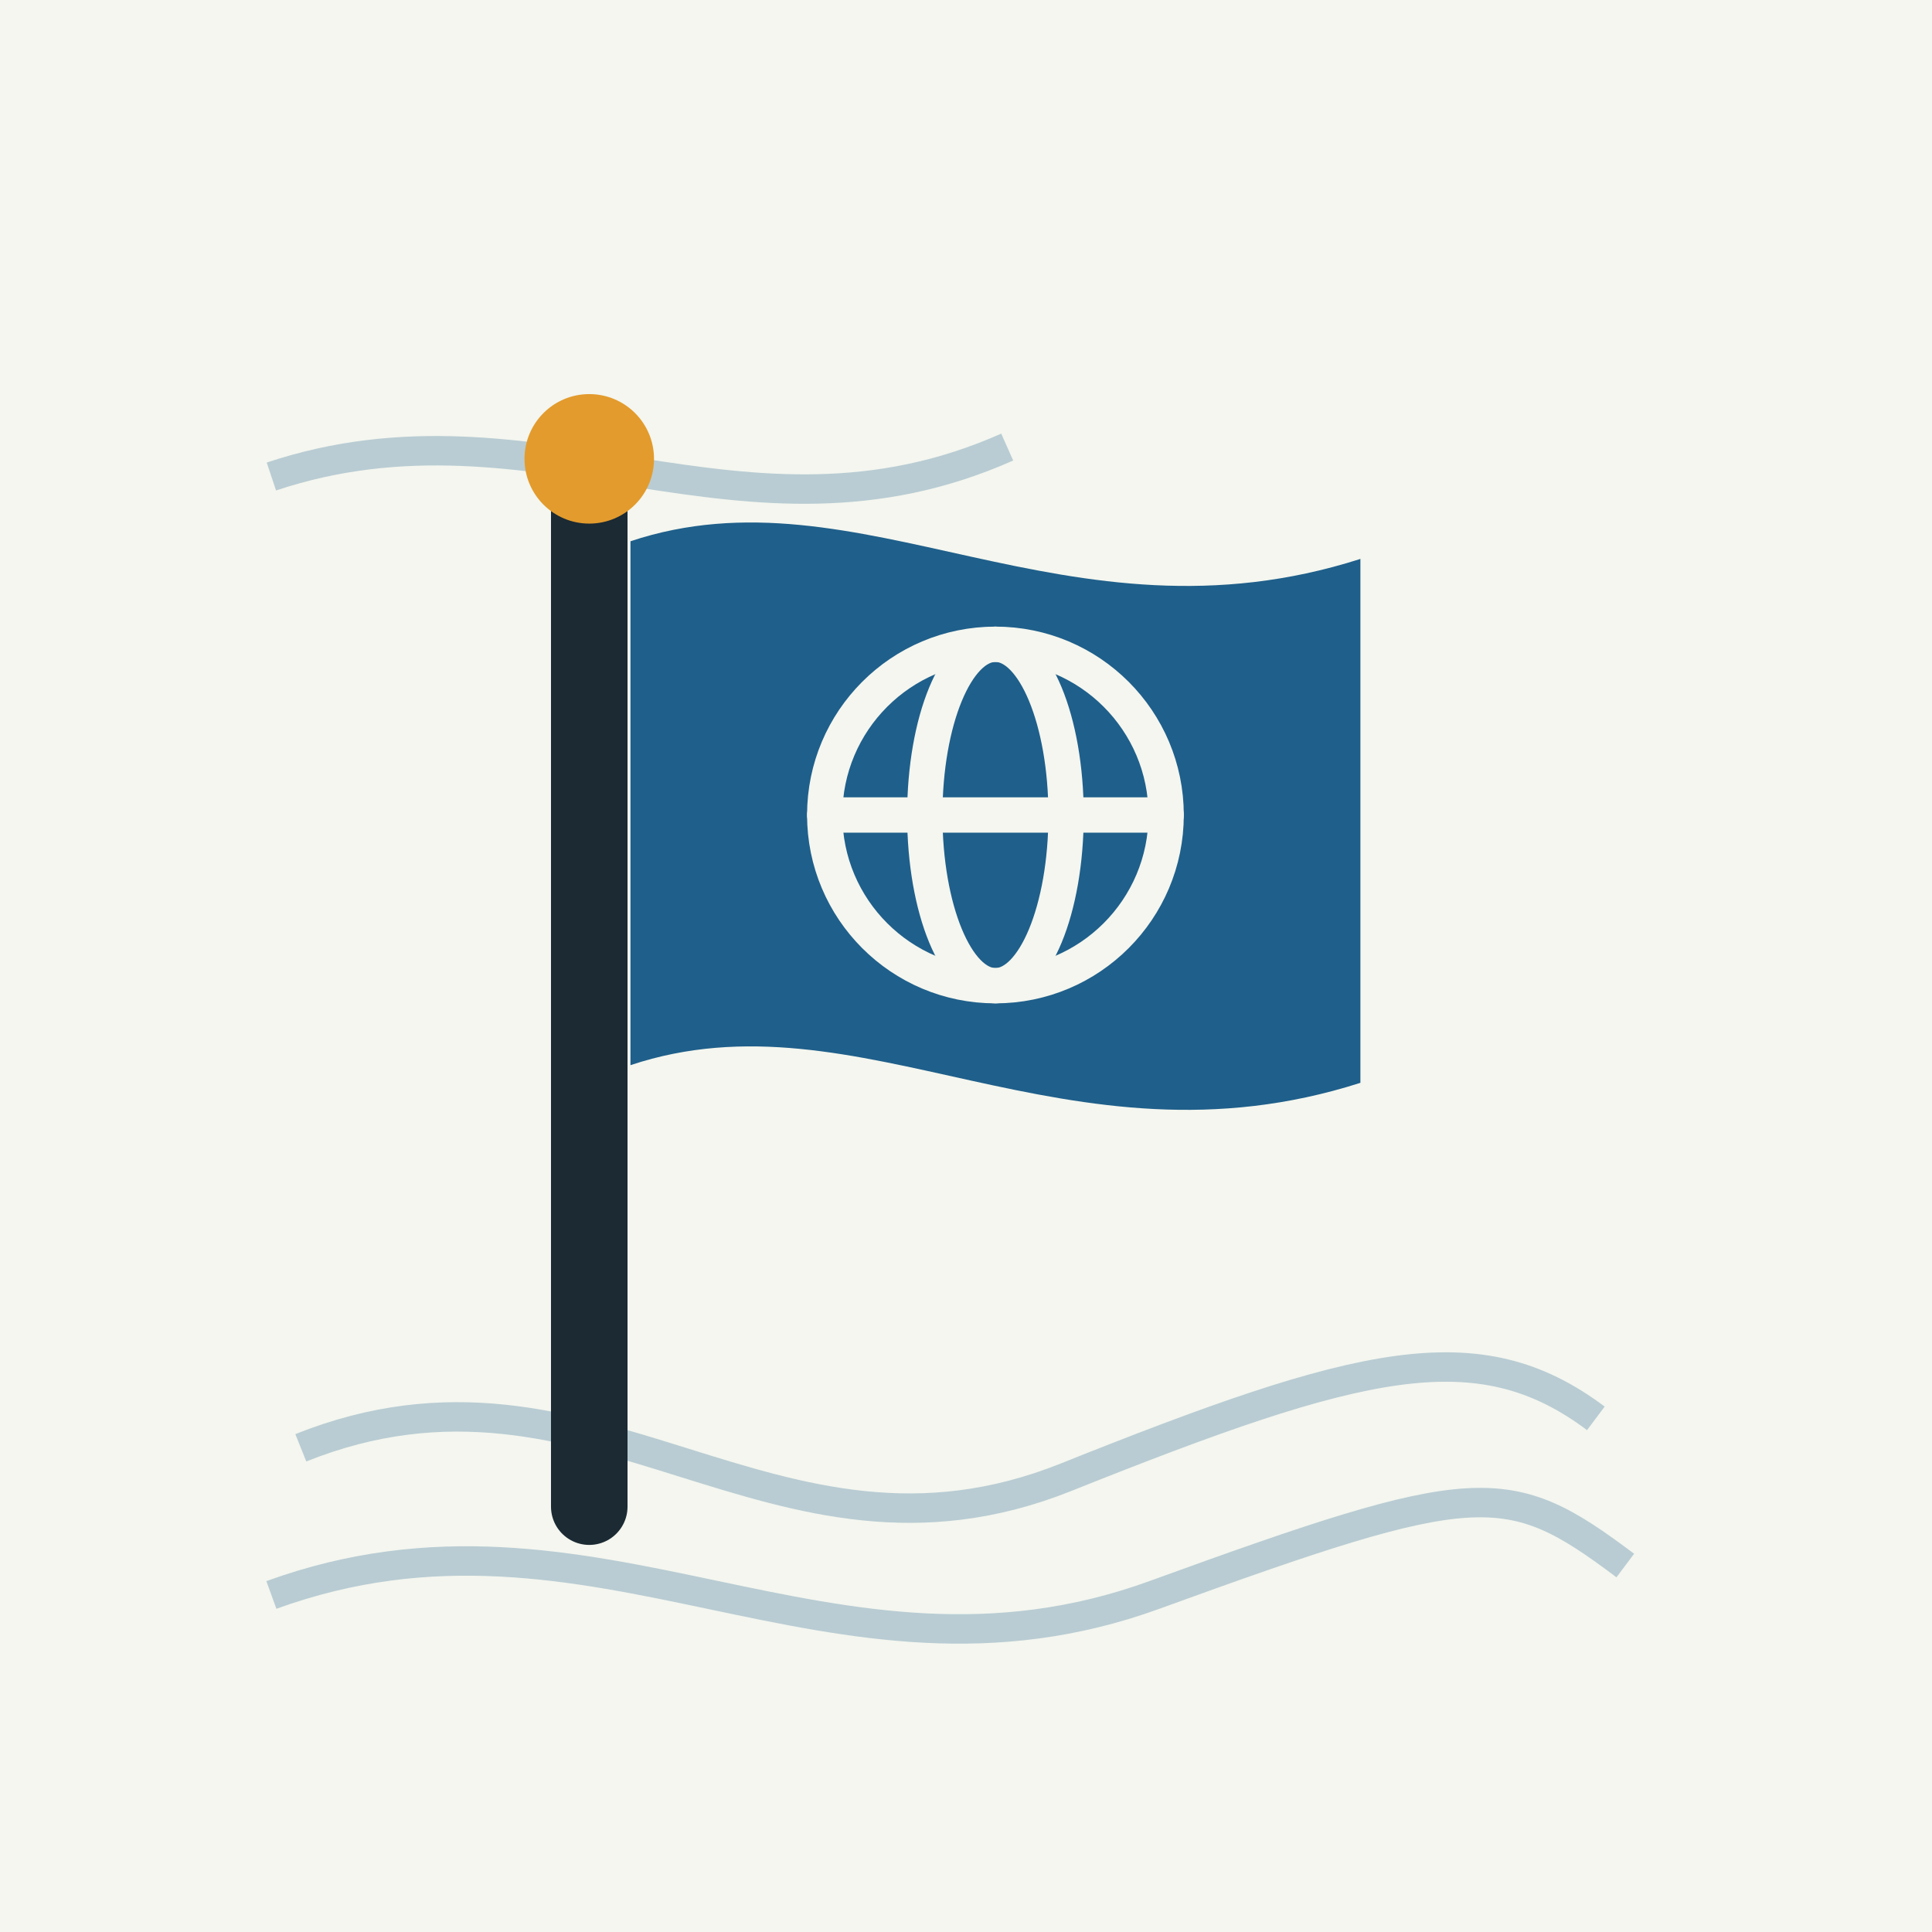
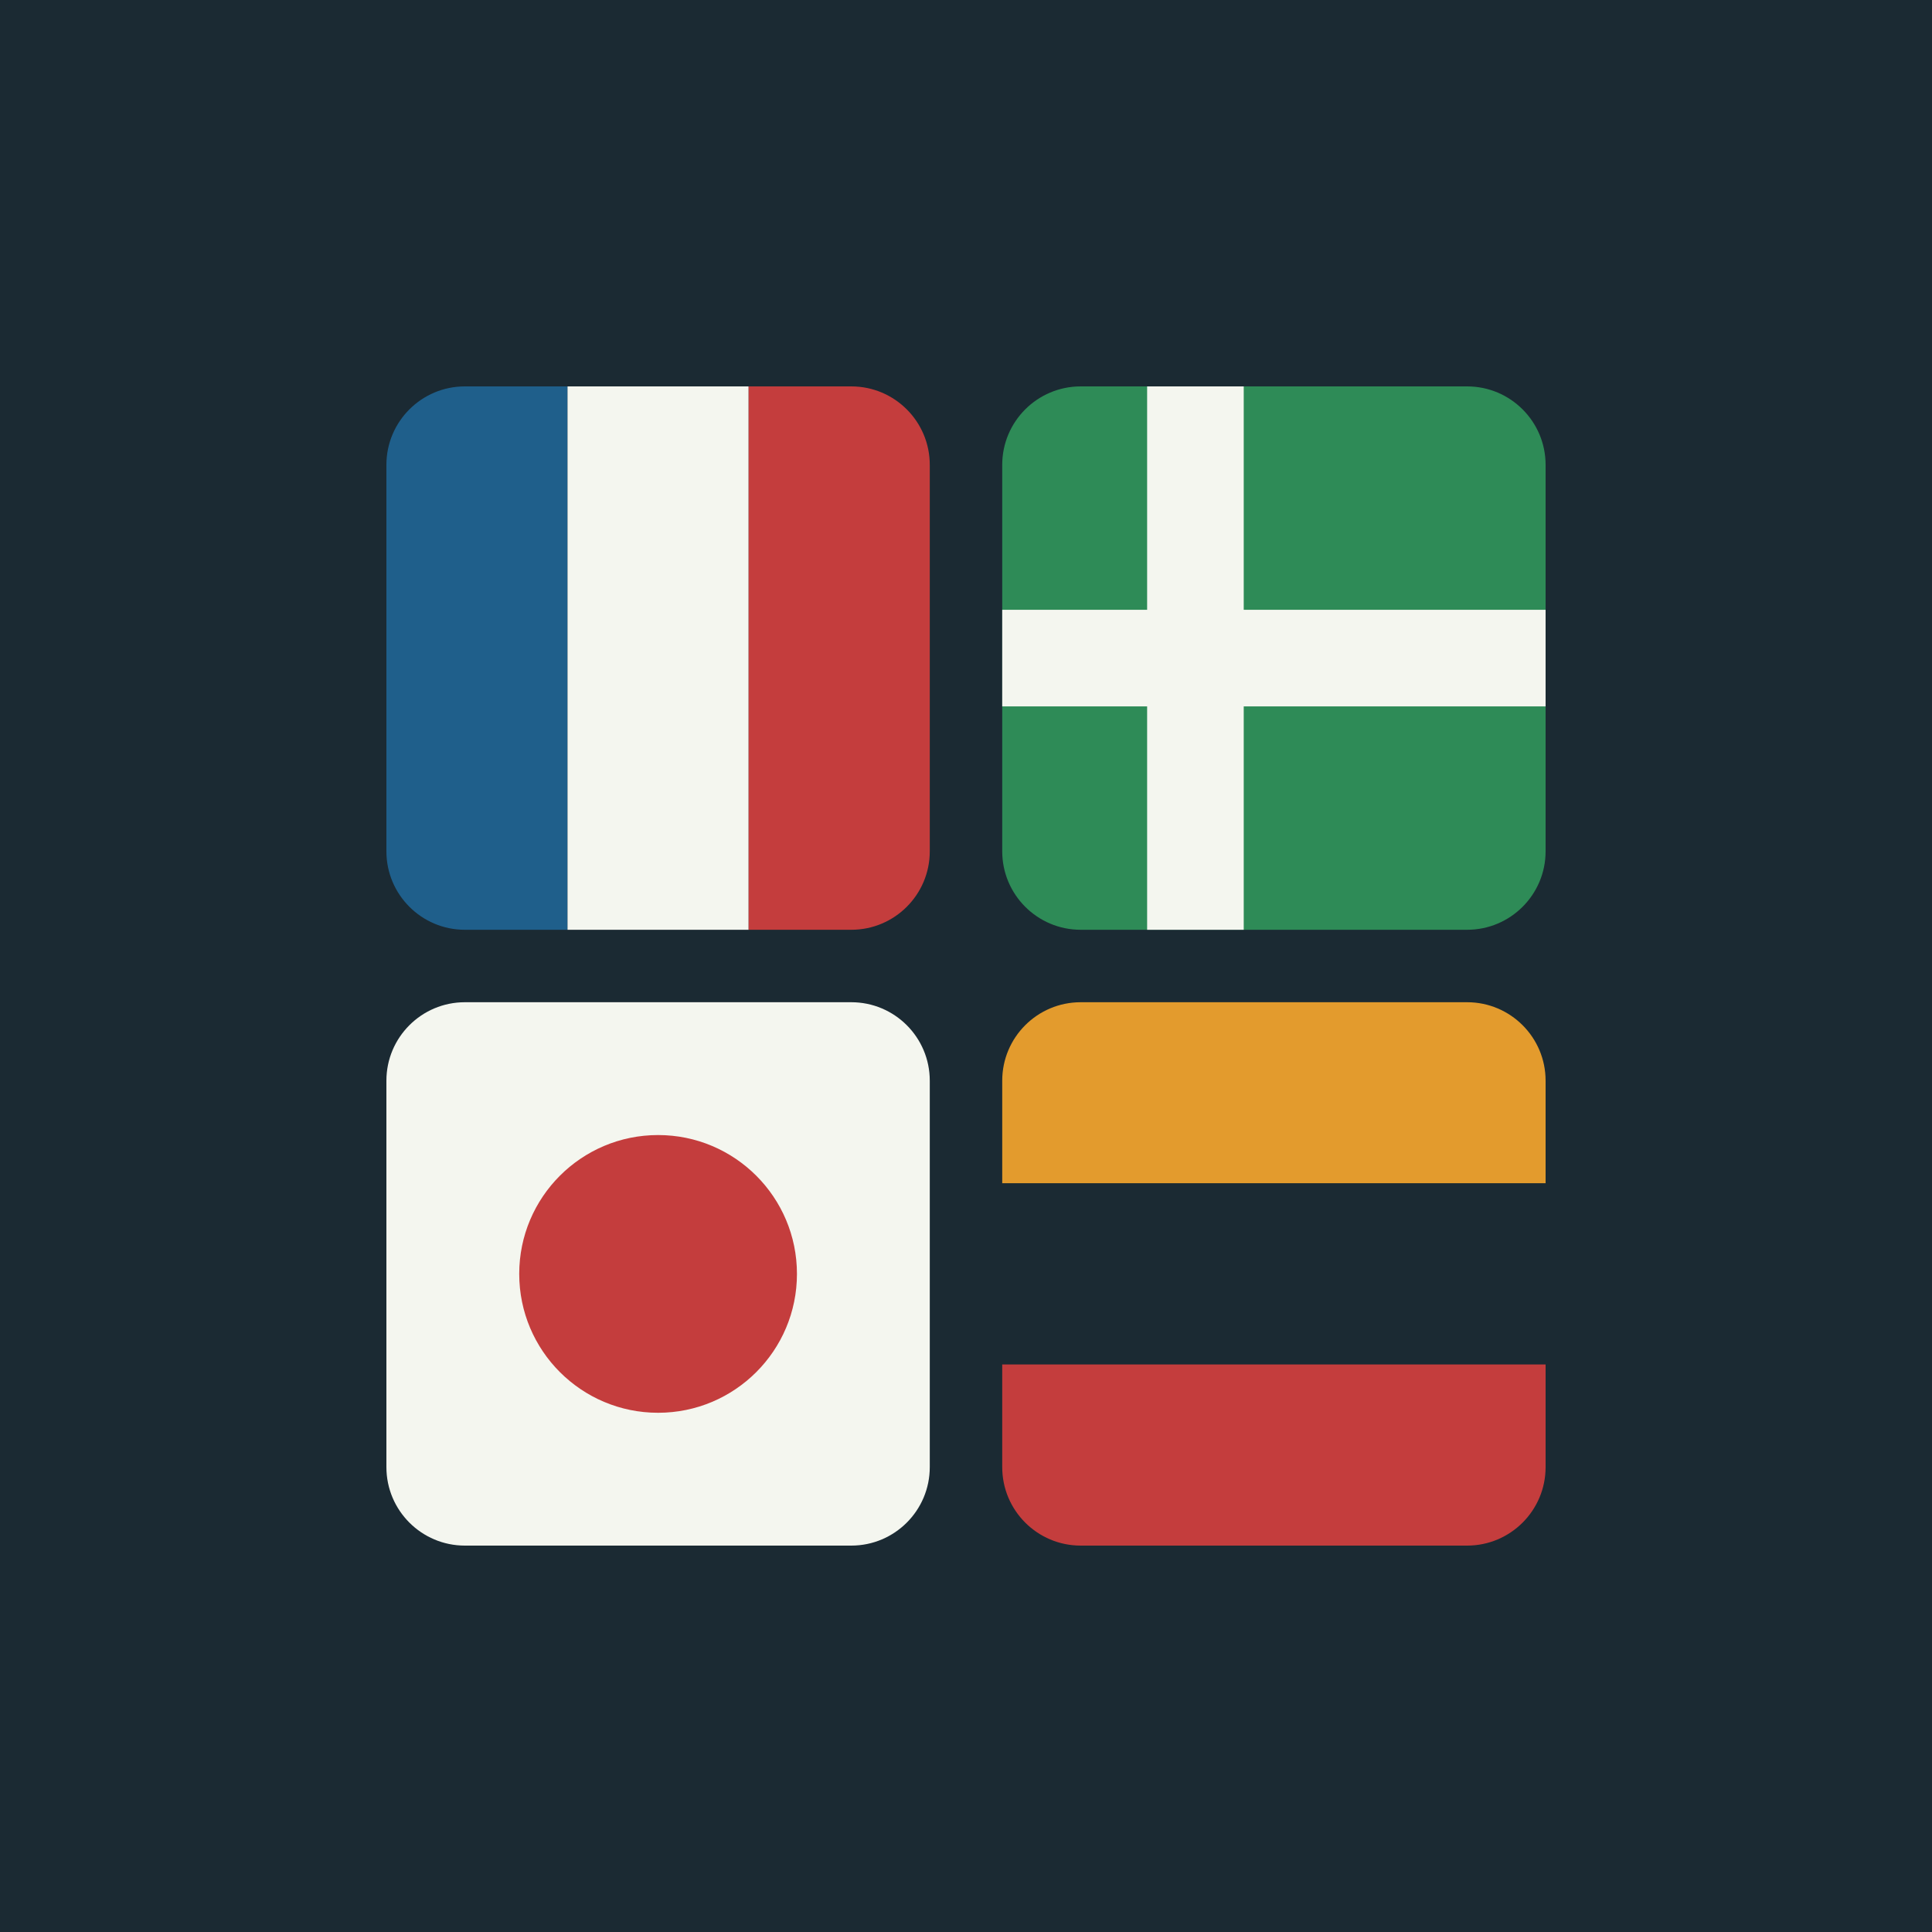
<svg xmlns="http://www.w3.org/2000/svg" viewBox="0 0 512 512">
-   <rect width="512" height="512" fill="#f4f6ef" />
-   <g transform="translate(256 262) scale(.78) translate(-266 -264)">
-     <g fill="none" stroke="#1f5f8b" stroke-width="10" opacity=".28">
-       <path d="M40 420 C140 380 200 470 300 430 S440 380 480 410" />
-       <path d="M30 470 C140 430 220 510 330 470 S450 430 490 460" />
-       <path d="M30 90 C120 60 190 120 280 80" />
+   <rect width="512" height="512" fill="#1b2a33" />
+   <g transform="translate(256 256) scale(.8) translate(-256 -256)">
+     <defs>
+       <clipPath id="t1">
+         <rect x="64" y="64" width="180" height="180" rx="26" />
+       </clipPath>
+       <clipPath id="t2">
+         <rect x="268" y="64" width="180" height="180" rx="26" />
+       </clipPath>
+       <clipPath id="t3">
+         <rect x="64" y="268" width="180" height="180" rx="26" />
+       </clipPath>
+       <clipPath id="t4">
+         <rect x="268" y="268" width="180" height="180" rx="26" />
+       </clipPath>
+     </defs>
+     <g clip-path="url(#t1)">
+       <rect x="64" y="64" width="60" height="180" fill="#1f5f8b" />
+       <rect x="124" y="64" width="60" height="180" fill="#f4f6ef" />
+       <rect x="184" y="64" width="60" height="180" fill="#c43d3d" />
    </g>
-     <line x1="138" y1="88" x2="138" y2="440" stroke="#1b2a33" stroke-width="26" stroke-linecap="round" />
-     <circle cx="138" cy="84" r="22" fill="#e39b2d" />
-     <path d="M152 112 C230 86 300 150 400 118 L400 296 C300 328 230 264 152 290 Z" fill="#1f5f8b" />
-     <g fill="none" stroke="#f4f6ef" stroke-width="12" stroke-linecap="round">
-       <circle cx="276" cy="205" r="58" />
-       <ellipse cx="276" cy="205" rx="24" ry="58" />
-       <line x1="218" y1="205" x2="334" y2="205" />
+     <g clip-path="url(#t2)">
+       <rect x="268" y="64" width="180" height="180" fill="#2e8b57" />
+       <rect x="268" y="138" width="180" height="32" fill="#f4f6ef" />
+       <rect x="316" y="64" width="32" height="180" fill="#f4f6ef" />
+     </g>
+     <g clip-path="url(#t3)">
+       <rect x="64" y="268" width="180" height="180" fill="#f4f6ef" />
+       <circle cx="154" cy="358" r="46" fill="#c43d3d" />
+     </g>
+     <g clip-path="url(#t4)">
+       <rect x="268" y="268" width="180" height="60" fill="#e39b2d" />
+       <rect x="268" y="328" width="180" height="60" fill="#1b2a33" />
+       <rect x="268" y="388" width="180" height="60" fill="#c43d3d" />
    </g>
  </g>
</svg>
